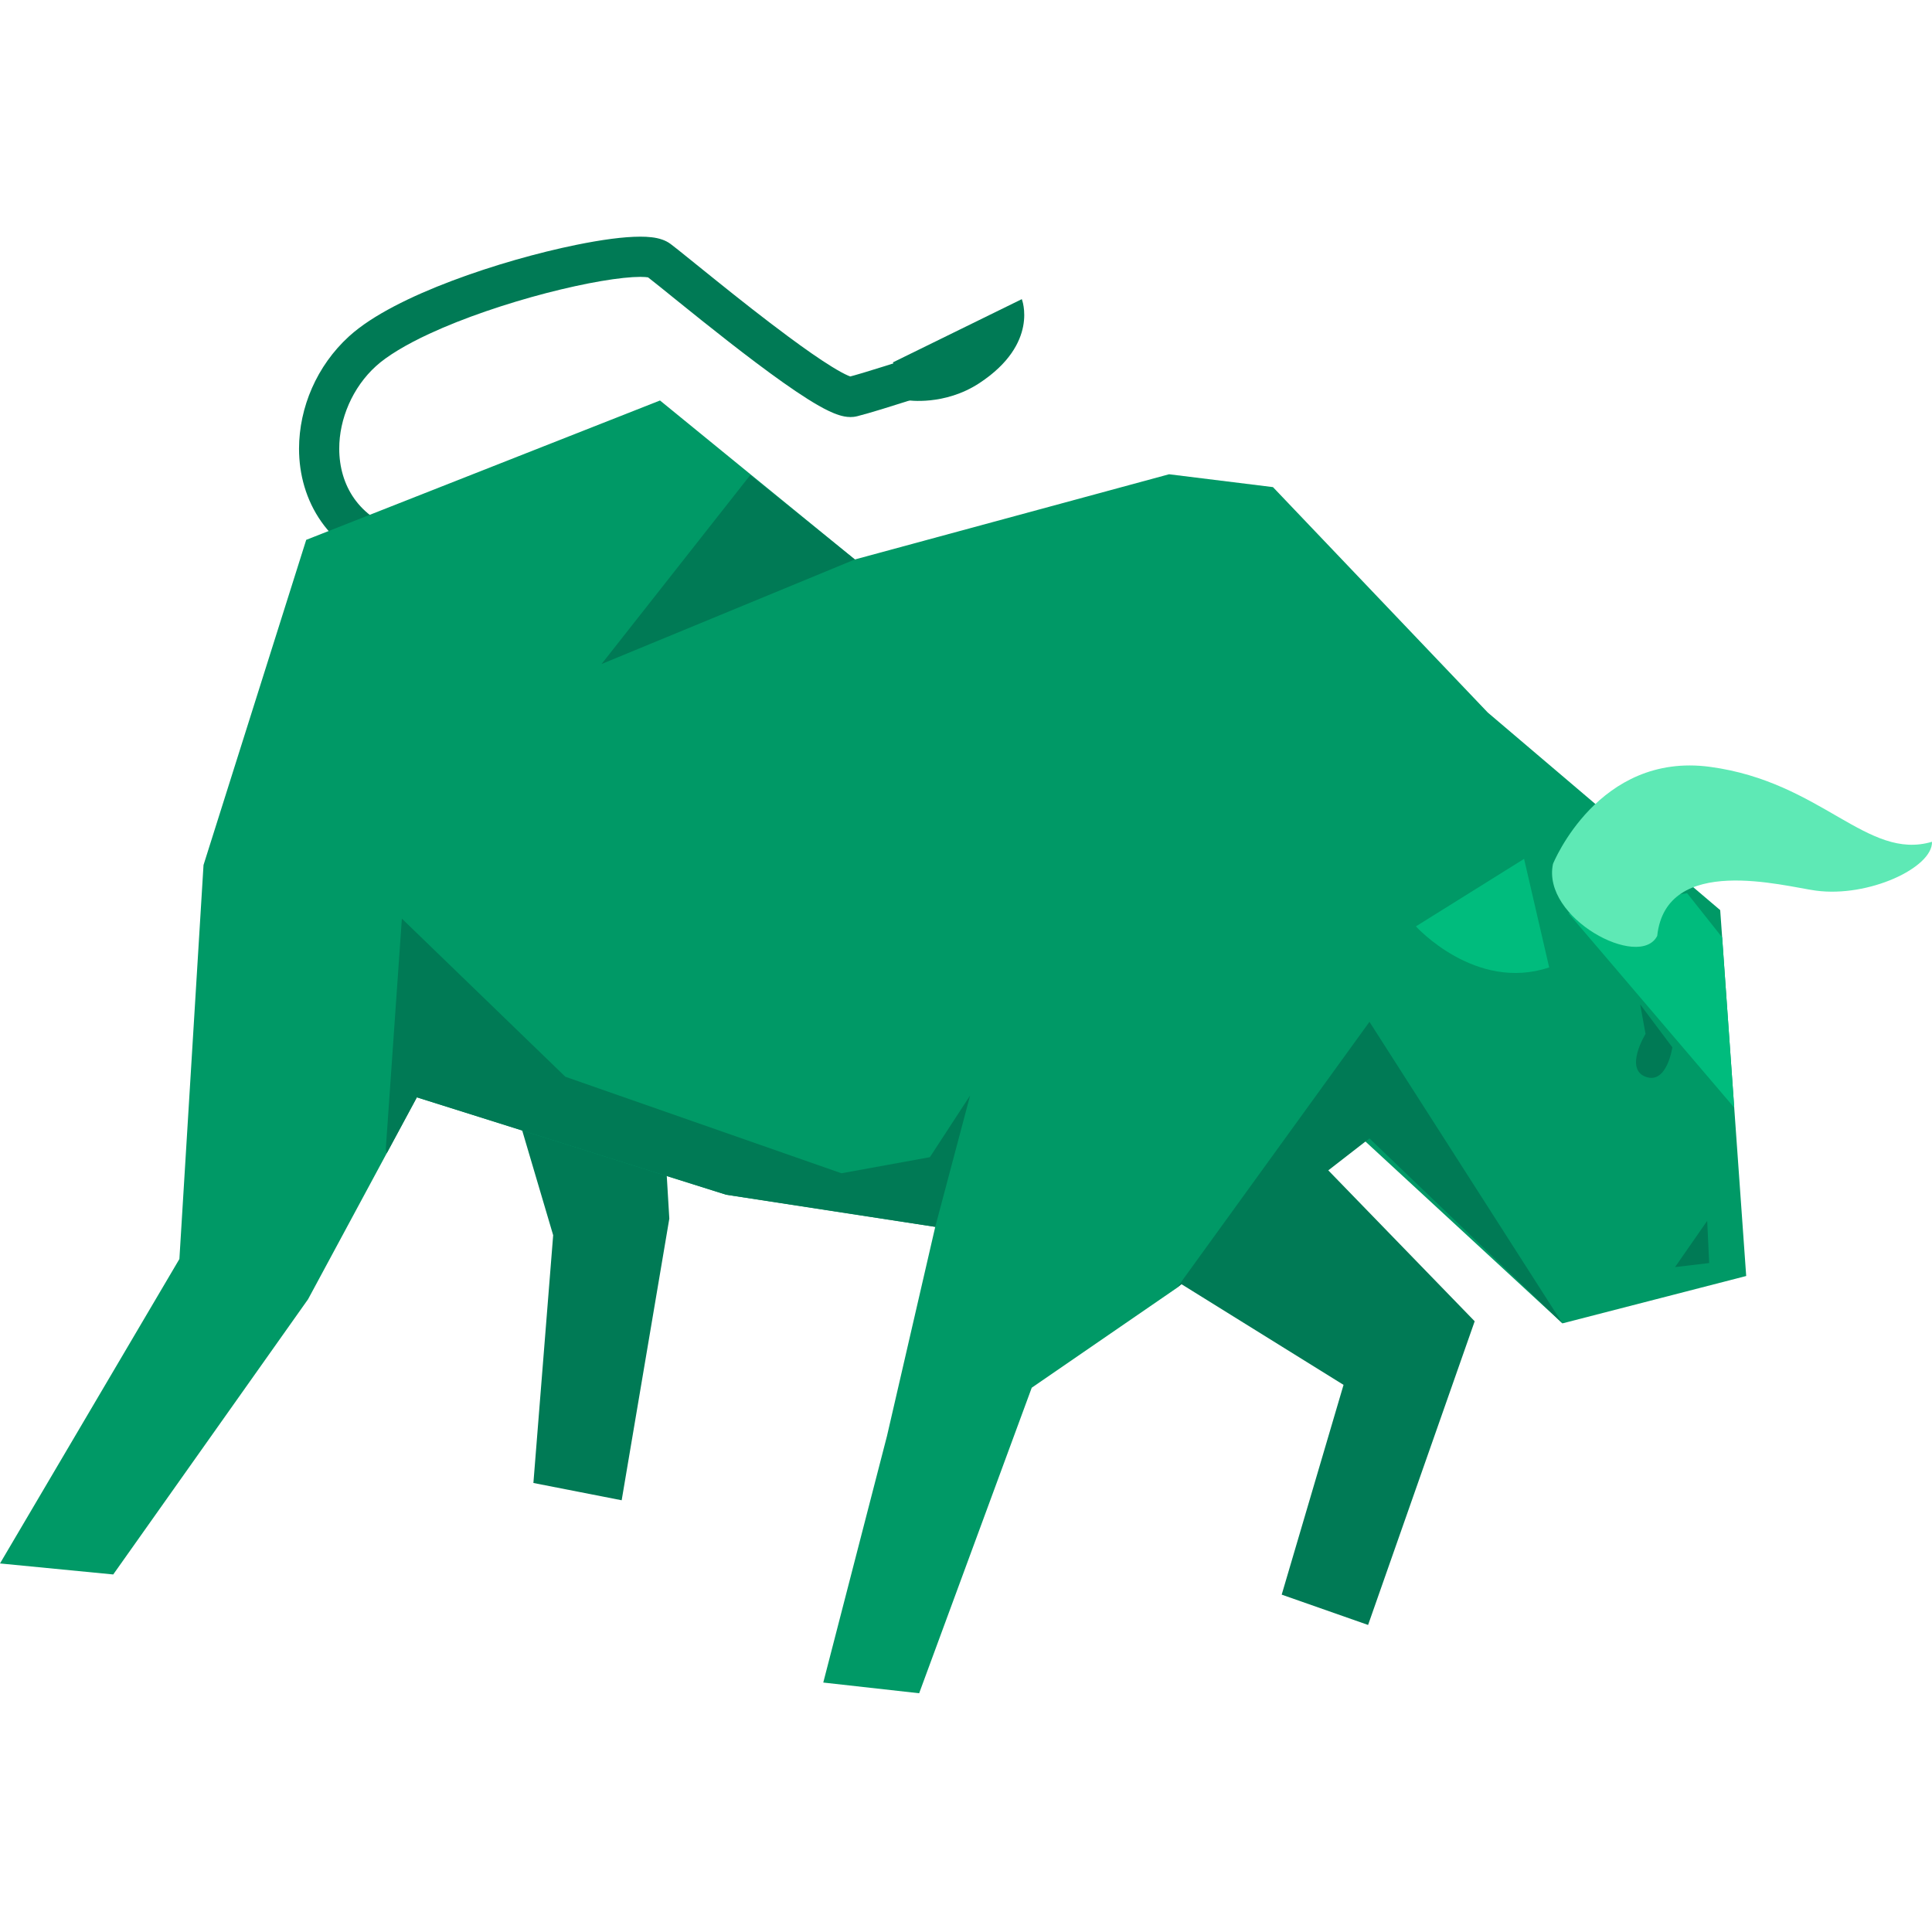
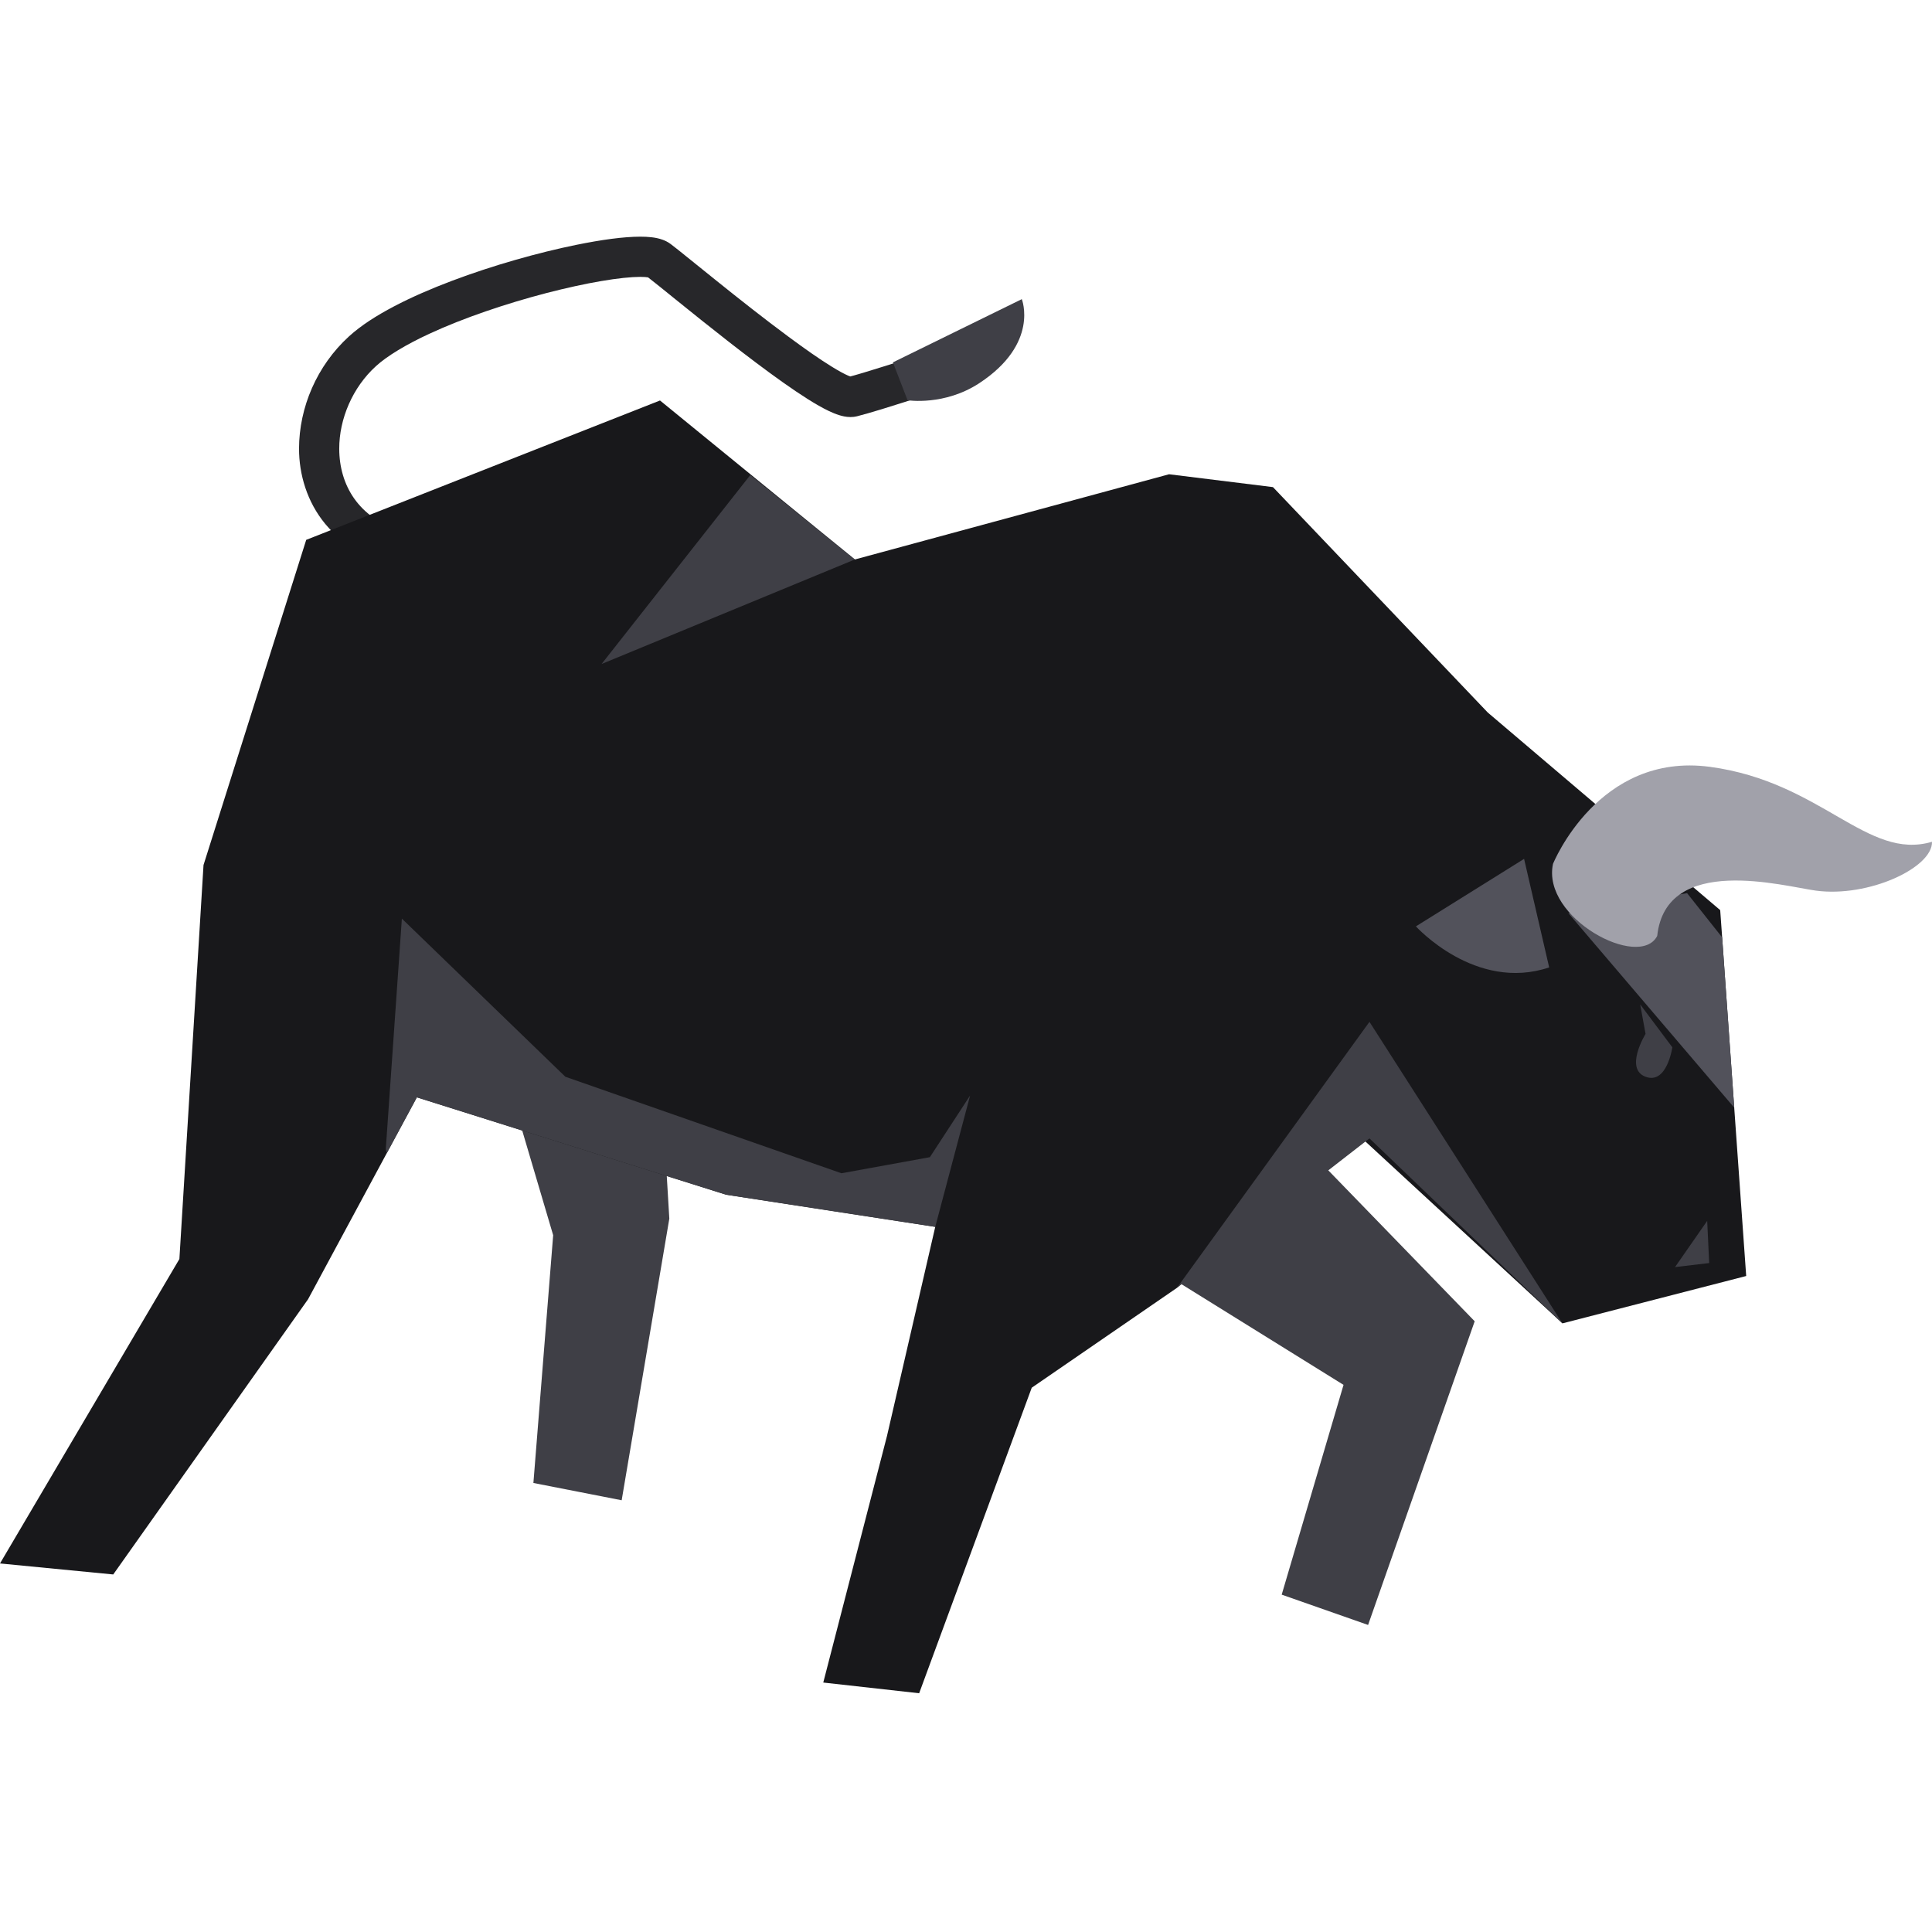
<svg xmlns="http://www.w3.org/2000/svg" width="800" height="800" viewBox="0 0 800 800" fill="none">
-   <path d="M166.614 219.959C157.103 217.136 150.848 212.316 146.686 206.461C142.533 200.575 140.472 193.414 140.472 185.786C140.442 173.547 145.959 160.4 155.719 151.577C160.25 147.433 168.187 142.644 177.708 138.242C192 131.598 209.875 125.614 226.228 121.356C234.395 119.245 242.192 117.531 248.944 116.386C255.677 115.225 261.423 114.648 265.138 114.648C266.652 114.648 267.797 114.758 268.375 114.858L268.673 114.922L268.723 114.938L269.83 111.552L267.719 114.355C268.345 114.823 268.684 114.903 268.723 114.938L269.83 111.552L267.719 114.355C268.684 115.081 270.606 116.616 273.095 118.613C281.85 125.664 297.884 138.773 313.091 150.208C320.709 155.934 328.089 161.222 334.453 165.241C337.639 167.238 340.548 168.93 343.277 170.22C344.661 170.867 345.977 171.431 347.38 171.869C348.784 172.302 350.228 172.675 352.159 172.691C352.977 172.691 353.883 172.611 354.869 172.367H354.888C357.545 171.705 361.131 170.644 365.175 169.419C377.275 165.723 393.191 160.416 393.22 160.4L387.972 144.595C387.963 144.611 386.209 145.192 383.431 146.114C379.248 147.484 372.756 149.595 366.452 151.577C360.178 153.563 353.983 155.436 350.856 156.208H350.886L352.161 161.431V156.048C351.872 156.048 351.444 156.062 350.886 156.208L352.161 161.431V156.048V158.513L352.689 156.077C352.68 156.077 352.559 156.048 352.161 156.048V158.513L352.689 156.077C352.63 156.077 352.042 155.895 351.205 155.542C349.62 154.866 347.181 153.545 344.353 151.789C339.364 148.722 333.1 144.32 326.477 139.414C316.527 132.059 305.761 123.544 296.819 116.355C292.338 112.759 288.314 109.497 285.047 106.873C281.759 104.209 279.3 102.242 277.706 101.047C276.522 100.161 275.397 99.642 274.341 99.259C272.767 98.692 271.312 98.419 269.8 98.244C268.306 98.064 266.772 98 265.139 98C258.109 98.014 249.036 99.275 238.548 101.405C222.844 104.613 204.22 109.836 187.12 116.289C178.575 119.516 170.419 123.047 163.169 126.852C155.898 130.677 149.555 134.709 144.527 139.27C131.152 151.466 123.852 168.739 123.822 185.784C123.822 196.395 126.72 207.041 133.073 216.055C139.408 225.073 149.217 232.214 161.916 235.923L166.614 219.959Z" fill="#007A55" />
-   <path d="M369.739 150.049L423.109 123.872C423.109 123.872 430.448 142.227 405.581 158.614C391.072 168.161 375.805 165.739 375.805 165.739L369.739 150.049Z" fill="#007A55" />
-   <path d="M196.95 402.912L229.056 511.48L220.87 614.069L257.42 621.228L277.15 504.612L270.258 389.203L196.95 402.912Z" fill="#007A55" />
-   <path d="M480.492 526.334L556.33 573.445L530.725 660.308L566.498 672.856L610.636 547.108L540.425 474.727L480.492 526.334Z" fill="#007A55" />
-   <path d="M723.062 528.366L646.977 547.98L560.403 468.069L547.087 478.049L487.355 533.271L427.222 574.62L380.603 701.139L340.897 696.708L367.288 594.588L387.266 508.014L300.692 494.71L172.609 454.375L127.566 537.981L46.888 651.952L0 647.391L74.284 521.335L84.273 358.191L126.798 223.541L273.295 165.833L353.973 231.667L484.088 196.381L527.109 201.705L616.044 295.031L712.298 376.864L713.105 388.153L718.103 458.647L723.062 528.366Z" fill="#009966" />
-   <path d="M692.48 433.665L679.166 415.909L681.386 428.119C681.386 428.119 672.513 442.534 681.386 445.861C690.269 449.197 692.48 433.665 692.48 433.665Z" fill="#007A55" />
-   <path d="M631.092 355.641L586.297 383.591C586.297 383.591 610.927 410.828 641.48 400.586L631.092 355.641Z" fill="#00BC7D" />
-   <path d="M353.973 231.667L249.095 274.953L310.681 196.706L353.973 231.667Z" fill="#007A55" />
-   <path d="M348.425 485.822L234.106 445.861L166.405 380.38L159.742 475.842L160.122 477.58L172.62 454.391L300.692 494.71L387.266 508.014L401.697 453.633L385.045 479.163L348.425 485.822Z" fill="#007A55" />
-   <path d="M646.977 547.98L567.066 423.119L487.355 533.255L567.066 471.389L646.977 547.98Z" fill="#007A55" />
-   <path d="M706.911 505.53L707.736 522.999L693.595 524.675L706.911 505.53Z" fill="#007A55" />
-   <path d="M718.103 458.647L649.466 378.169L698.584 369.833L713.105 388.153L718.103 458.647Z" fill="#00BC7D" />
-   <path d="M643.063 357.723C643.063 357.723 661.756 311.305 708.064 317.534C754.384 323.744 773.127 356.514 799.997 348.562C800.325 359.273 773.745 371.722 751.905 368.789C738.678 367.011 689.919 353.351 686.216 387.542C678.975 401.701 638.273 380.205 643.063 357.723Z" fill="#5EE9B5" />
+   <path d="M166.614 219.959C157.103 217.136 150.848 212.316 146.686 206.461C142.533 200.575 140.472 193.414 140.472 185.786C140.442 173.547 145.959 160.4 155.719 151.577C160.25 147.433 168.187 142.644 177.708 138.242C192 131.598 209.875 125.614 226.228 121.356C234.395 119.245 242.192 117.531 248.944 116.386C255.677 115.225 261.423 114.648 265.138 114.648C266.652 114.648 267.797 114.758 268.375 114.858L268.673 114.922L268.723 114.938L269.83 111.552L267.719 114.355C268.345 114.823 268.684 114.903 268.723 114.938L269.83 111.552L267.719 114.355C268.684 115.081 270.606 116.616 273.095 118.613C281.85 125.664 297.884 138.773 313.091 150.208C320.709 155.934 328.089 161.222 334.453 165.241C337.639 167.238 340.548 168.93 343.277 170.22C344.661 170.867 345.977 171.431 347.38 171.869C348.784 172.302 350.228 172.675 352.159 172.691C352.977 172.691 353.883 172.611 354.869 172.367H354.888C357.545 171.705 361.131 170.644 365.175 169.419C377.275 165.723 393.191 160.416 393.22 160.4L387.972 144.595C387.963 144.611 386.209 145.192 383.431 146.114C379.248 147.484 372.756 149.595 366.452 151.577C360.178 153.563 353.983 155.436 350.856 156.208H350.886L352.161 161.431V156.048C351.872 156.048 351.444 156.062 350.886 156.208L352.161 161.431V156.048V158.513L352.689 156.077C352.68 156.077 352.559 156.048 352.161 156.048V158.513L352.689 156.077C352.63 156.077 352.042 155.895 351.205 155.542C349.62 154.866 347.181 153.545 344.353 151.789C339.364 148.722 333.1 144.32 326.477 139.414C316.527 132.059 305.761 123.544 296.819 116.355C292.338 112.759 288.314 109.497 285.047 106.873C281.759 104.209 279.3 102.242 277.706 101.047C276.522 100.161 275.397 99.642 274.341 99.259C272.767 98.692 271.312 98.419 269.8 98.244C268.306 98.064 266.772 98 265.139 98C258.109 98.014 249.036 99.275 238.548 101.405C222.844 104.613 204.22 109.836 187.12 116.289C178.575 119.516 170.419 123.047 163.169 126.852C155.898 130.677 149.555 134.709 144.527 139.27C131.152 151.466 123.852 168.739 123.822 185.784C123.822 196.394 127.098 207.781 134.698 216.969C138.891 221.998 144.234 226.234 150.597 229.391C149.073 234.297 147.892 239.309 147.002 244.359C143.667 262.478 143.786 281.156 145.628 296.625C146.842 307.003 148.823 316.017 151.453 322.777C152.777 326.156 154.313 329.131 156.116 331.464C157.92 333.778 160.2 335.686 163.069 336.412C167.492 337.52 172.37 336.634 176.005 333.359C179.641 330.083 181.503 325.109 180.828 319.594L180.798 319.367L163.781 249.012L186.128 232.706L176.397 219.672L166.614 219.959Z" fill="#27272a" />
+   <path d="M369.739 150.049L423.109 123.872C423.109 123.872 430.448 142.227 405.581 158.614C391.072 168.161 375.805 165.739 375.805 165.739L369.739 150.049Z" fill="#3f3f46" />
+   <path d="M196.95 402.912L229.056 511.48L220.87 614.069L257.42 621.228L277.15 504.612L270.258 389.203L196.95 402.912Z" fill="#3f3f46" />
+   <path d="M480.492 526.334L556.33 573.445L530.725 660.308L566.498 672.856L610.636 547.108L540.425 474.727L480.492 526.334Z" fill="#3f3f46" />
+   <path d="M723.062 528.366L646.977 547.98L560.403 468.069L547.087 478.049L487.355 533.271L427.222 574.62L380.603 701.139L340.897 696.708L367.288 594.588L387.266 508.014L300.692 494.71L172.609 454.375L127.566 537.981L46.888 651.952L0 647.391L74.284 521.335L84.273 358.191L126.798 223.541L273.295 165.833L353.973 231.667L484.088 196.381L527.109 201.705L616.044 295.031L712.298 376.864L713.105 388.153L718.103 458.647L723.062 528.366Z" fill="#18181b" />
+   <path d="M692.48 433.665L679.166 415.909L681.386 428.119C681.386 428.119 672.513 442.534 681.386 445.861C690.269 449.197 692.48 433.665 692.48 433.665Z" fill="#3f3f46" />
+   <path d="M631.092 355.641L586.297 383.591C586.297 383.591 610.927 410.828 641.48 400.586L631.092 355.641Z" fill="#52525b" />
+   <path d="M353.973 231.667L249.095 274.953L310.681 196.706L353.973 231.667Z" fill="#3f3f46" />
+   <path d="M348.425 485.822L234.106 445.861L166.405 380.38L159.742 475.842L160.122 477.58L172.62 454.391L300.692 494.71L387.266 508.014L401.697 453.633L385.045 479.163L348.425 485.822Z" fill="#3f3f46" />
+   <path d="M646.977 547.98L567.066 423.119L487.355 533.255L567.066 471.389L646.977 547.98Z" fill="#3f3f46" />
+   <path d="M706.911 505.53L707.736 522.999L693.595 524.675L706.911 505.53Z" fill="#3f3f46" />
+   <path d="M718.103 458.647L649.466 378.169L698.584 369.833L713.105 388.153L718.103 458.647Z" fill="#52525b" />
+   <path d="M643.063 357.723C643.063 357.723 661.756 311.305 708.064 317.534C754.384 323.744 773.127 356.514 799.997 348.562C800.325 359.273 773.745 371.722 751.905 368.789C738.678 367.011 689.919 353.351 686.216 387.542C678.975 401.701 638.273 380.205 643.063 357.723Z" fill="#a1a1aa" />
</svg>
